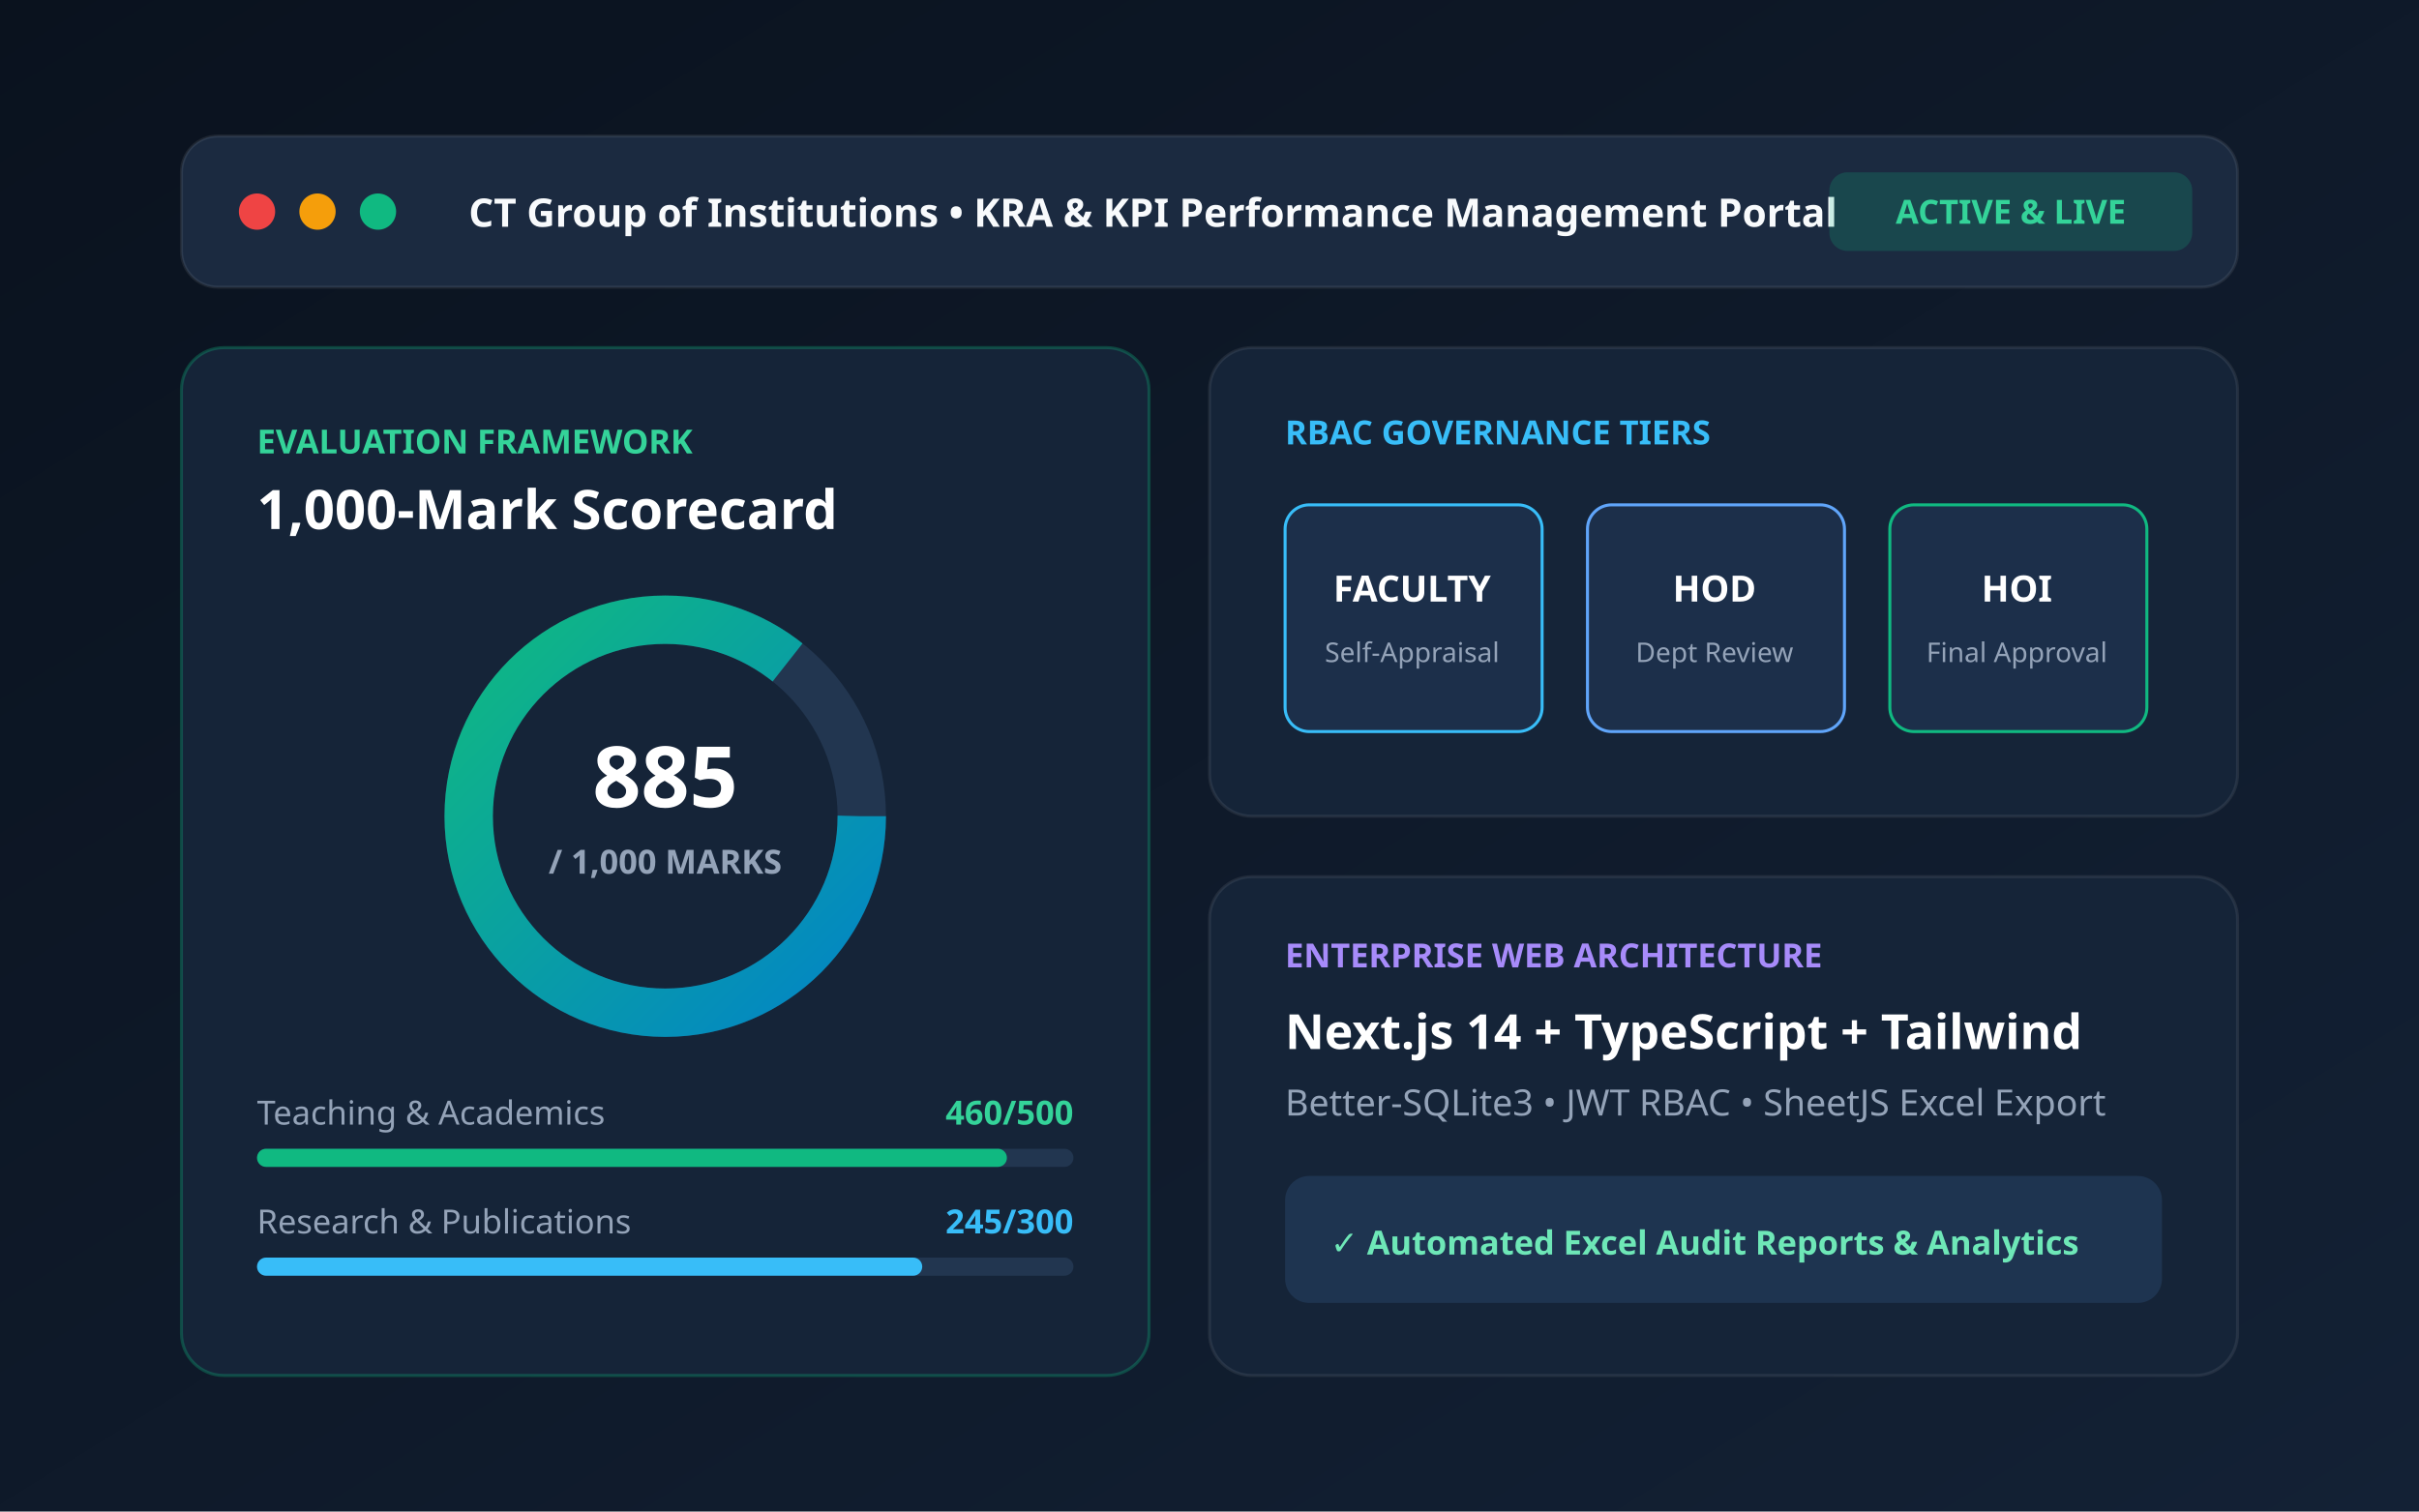
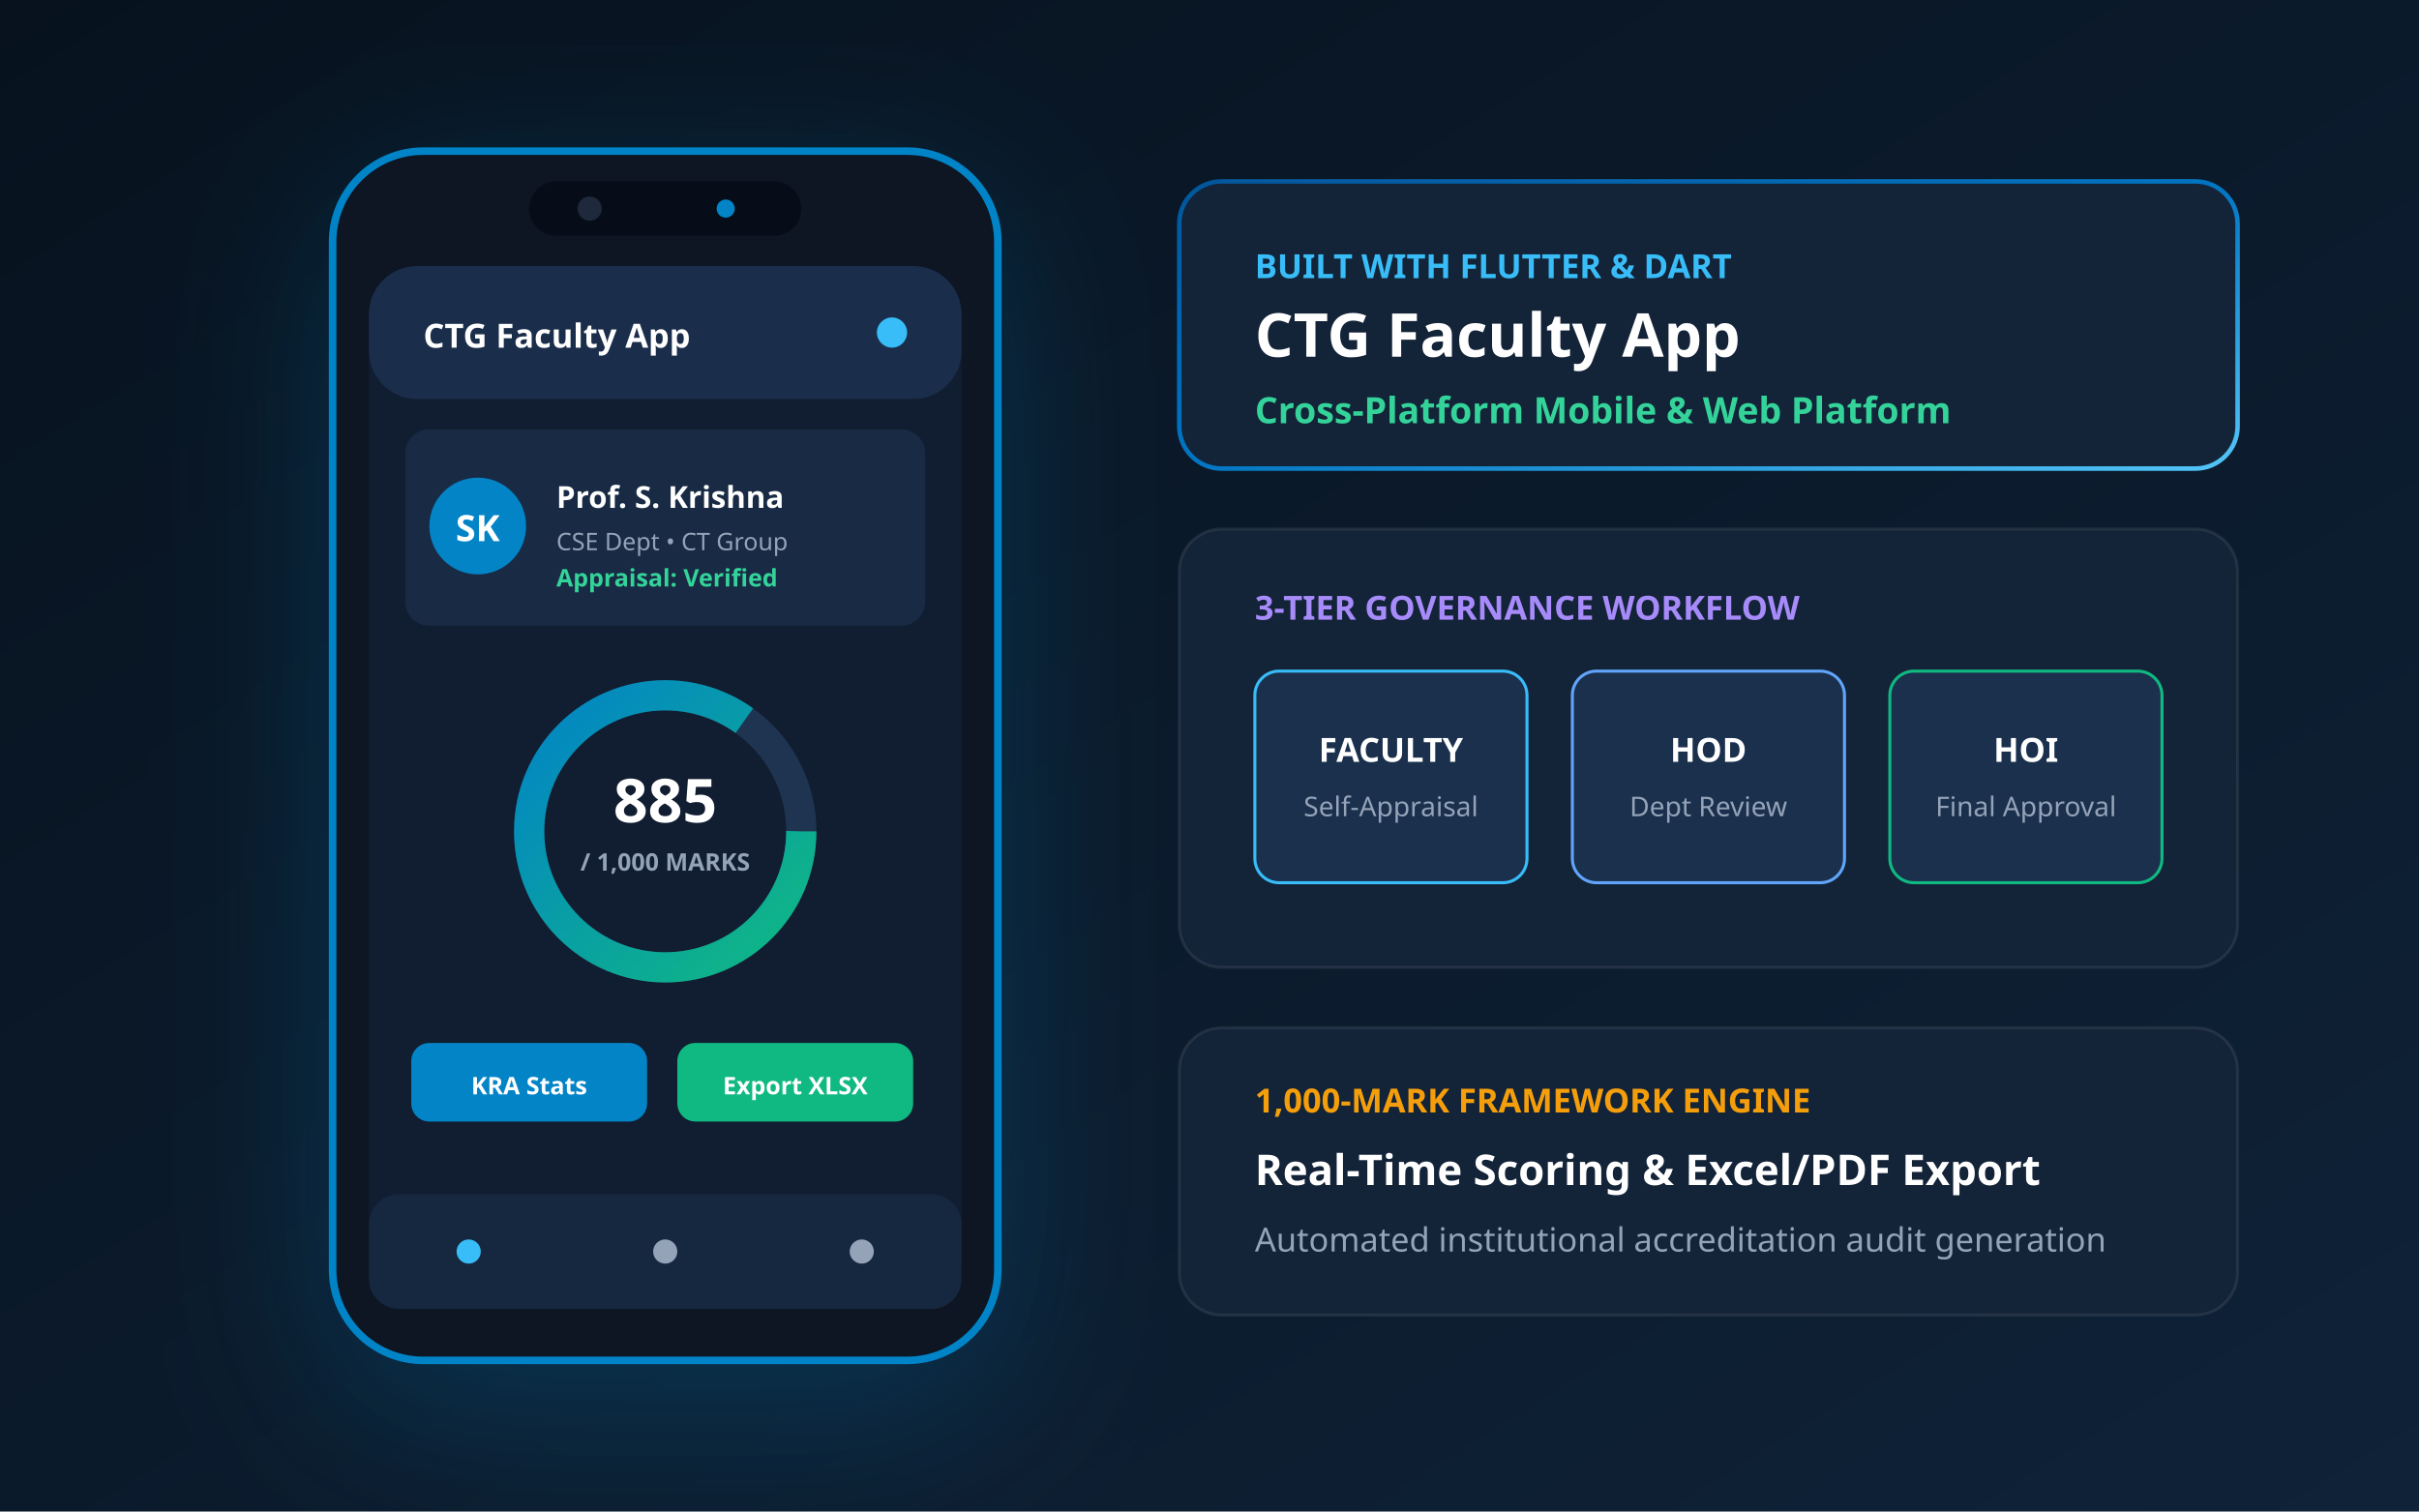
<svg xmlns="http://www.w3.org/2000/svg" viewBox="0 0 800 500" width="100%" height="100%">
  <defs>
    <linearGradient id="kraBg" x1="0%" y1="0%" x2="100%" y2="100%">
-       <stop offset="0%" stop-color="#0a121e" />
-       <stop offset="100%" stop-color="#132135" />
+       <stop offset="0%" stop-color="#07121e" />
+       <stop offset="100%" stop-color="#0f2238" />
    </linearGradient>
-     <linearGradient id="kraAccent" x1="0%" y1="0%" x2="100%" y2="100%">
-       <stop offset="0%" stop-color="#10b981" />
-       <stop offset="100%" stop-color="#0284c7" />
+     <linearGradient id="flutterGrad" x1="0%" y1="0%" x2="100%" y2="100%">
+       <stop offset="0%" stop-color="#02569B" />
+       <stop offset="50%" stop-color="#0175C2" />
+       <stop offset="100%" stop-color="#54C5F8" />
+     </linearGradient>
+     <linearGradient id="scoreRing" x1="0%" y1="0%" x2="100%" y2="100%">
+       <stop offset="0%" stop-color="#0284c7" />
+       <stop offset="100%" stop-color="#10b981" />
    </linearGradient>
  </defs>
  <rect width="800" height="500" fill="url(#kraBg)" />
-   <g transform="translate(60, 45)">
-     <rect x="0" y="0" width="680" height="50" rx="12" fill="#1b2a40" stroke="rgba(255,255,255,0.08)" />
-     <circle cx="25" cy="25" r="6" fill="#ef4444" />
-     <circle cx="45" cy="25" r="6" fill="#f59e0b" />
-     <circle cx="65" cy="25" r="6" fill="#10b981" />
-     <text x="95" y="30" fill="#f8fafc" font-family="system-ui" font-size="13" font-weight="700">CT Group of Institutions • KRA &amp; KPI Performance Management Portal</text>
-     <rect x="545" y="12" width="120" height="26" rx="6" fill="#10b981" opacity="0.2" />
-     <text x="605" y="29" fill="#34d399" font-family="system-ui" font-size="11" font-weight="800" text-anchor="middle">ACTIVE &amp; LIVE</text>
+   <g transform="translate(110, 50)">
+     <rect x="0" y="0" width="220" height="400" rx="30" fill="#0b1322" stroke="#0284c7" stroke-width="2.5" filter="drop-shadow(0 15px 30px rgba(2, 132, 199, 0.25))" />
+     <rect x="65" y="10" width="90" height="18" rx="9" fill="#070d18" />
+     <circle cx="85" cy="19" r="4" fill="#1e293b" />
+     <circle cx="130" cy="19" r="3" fill="#0284c7" />
+     <rect x="12" y="38" width="196" height="345" rx="16" fill="#111d30" />
+     <rect x="12" y="38" width="196" height="44" rx="16" fill="#1a2d4a" />
+     <text x="30" y="65" fill="#ffffff" font-family="system-ui" font-size="11" font-weight="800">CTG Faculty App</text>
+     <circle cx="185" cy="60" r="5" fill="#38bdf8" />
+     <g transform="translate(145, 95) scale(0.65)">
+       <path d="M25 0 L0 25 L8 33 L41 0 Z" fill="#54C5F8" />
+       <path d="M25 18 L12 31 L20 39 L41 18 Z" fill="#29B6F6" />
+       <path d="M12 31 L20 39 L41 18 L33 10 Z" fill="#0175C2" />
+     </g>
+     <rect x="24" y="92" width="172" height="65" rx="8" fill="#182a44" />
+     <circle cx="48" cy="124" r="16" fill="#0284c7" />
+     <text x="48" y="129" fill="#ffffff" font-family="system-ui" font-size="12" font-weight="900" text-anchor="middle">SK</text>
+     <text x="74" y="118" fill="#ffffff" font-family="system-ui" font-size="10" font-weight="800">Prof. S. Krishna</text>
+     <text x="74" y="132" fill="#94a3b8" font-family="system-ui" font-size="8">CSE Dept • CT Group</text>
+     <text x="74" y="144" fill="#34d399" font-family="system-ui" font-size="8" font-weight="700">Appraisal: Verified</text>
+     <circle cx="110" cy="225" r="45" fill="none" stroke="#1e3450" stroke-width="10" />
+     <circle cx="110" cy="225" r="45" fill="none" stroke="url(#scoreRing)" stroke-width="10" stroke-dasharray="240 283" stroke-dashoffset="0" />
+     <text x="110" y="222" fill="#ffffff" font-family="system-ui" font-size="20" font-weight="900" text-anchor="middle">885</text>
+     <text x="110" y="238" fill="#94a3b8" font-family="system-ui" font-size="8" font-weight="700" text-anchor="middle">/ 1,000 MARKS</text>
+     <rect x="26" y="295" width="78" height="26" rx="6" fill="#0284c7" />
+     <text x="65" y="312" fill="#ffffff" font-family="system-ui" font-size="8" font-weight="800" text-anchor="middle">KRA Stats</text>
+     <rect x="114" y="295" width="78" height="26" rx="6" fill="#10b981" />
+     <text x="153" y="312" fill="#ffffff" font-family="system-ui" font-size="8" font-weight="800" text-anchor="middle">Export XLSX</text>
+     <rect x="12" y="345" width="196" height="38" rx="10" fill="#162740" />
+     <circle cx="45" cy="364" r="4" fill="#38bdf8" />
+     <circle cx="110" cy="364" r="4" fill="#94a3b8" />
+     <circle cx="175" cy="364" r="4" fill="#94a3b8" />
  </g>
-   <g transform="translate(60, 115)">
-     <rect x="0" y="0" width="320" height="340" rx="14" fill="#152438" stroke="rgba(16,185,129,0.3)" />
-     <text x="25" y="35" fill="#34d399" font-family="system-ui" font-size="11" font-weight="800">EVALUATION FRAMEWORK</text>
-     <text x="25" y="60" fill="#ffffff" font-family="system-ui" font-size="18" font-weight="900">1,000-Mark Scorecard</text>
-     <circle cx="160" cy="155" r="65" fill="none" stroke="#223650" stroke-width="16" />
-     <circle cx="160" cy="155" r="65" fill="none" stroke="url(#kraAccent)" stroke-width="16" stroke-dasharray="350 408" stroke-dashoffset="0" />
-     <text x="160" y="152" fill="#ffffff" font-family="system-ui" font-size="28" font-weight="900" text-anchor="middle">885</text>
-     <text x="160" y="174" fill="#94a3b8" font-family="system-ui" font-size="11" font-weight="700" text-anchor="middle">/ 1,000 MARKS</text>
-     <g transform="translate(25, 245)">
-       <text x="0" y="12" fill="#94a3b8" font-family="system-ui" font-size="11">Teaching &amp; Academics</text>
-       <text x="270" y="12" fill="#34d399" font-family="system-ui" font-size="11" font-weight="700" text-anchor="end">460/500</text>
-       <rect x="0" y="20" width="270" height="6" rx="3" fill="#223650" />
-       <rect x="0" y="20" width="248" height="6" rx="3" fill="#10b981" />
-       <text x="0" y="48" fill="#94a3b8" font-family="system-ui" font-size="11">Research &amp; Publications</text>
-       <text x="270" y="48" fill="#38bdf8" font-family="system-ui" font-size="11" font-weight="700" text-anchor="end">245/300</text>
-       <rect x="0" y="56" width="270" height="6" rx="3" fill="#223650" />
-       <rect x="0" y="56" width="220" height="6" rx="3" fill="#38bdf8" />
+   <g transform="translate(390, 60)">
+     <rect x="0" y="0" width="350" height="95" rx="14" fill="#132338" stroke="url(#flutterGrad)" stroke-width="1.5" />
+     <text x="25" y="32" fill="#38bdf8" font-family="system-ui" font-size="11" font-weight="800">BUILT WITH FLUTTER &amp; DART</text>
+     <text x="25" y="58" fill="#ffffff" font-family="system-ui" font-size="20" font-weight="900">CTG Faculty App</text>
+     <text x="25" y="80" fill="#34d399" font-family="system-ui" font-size="12" font-weight="700">Cross-Platform Mobile &amp; Web Platform</text>
+     <rect x="0" y="115" width="350" height="145" rx="14" fill="#132338" stroke="rgba(255,255,255,0.08)" />
+     <text x="25" y="145" fill="#a78bfa" font-family="system-ui" font-size="11" font-weight="800">3-TIER GOVERNANCE WORKFLOW</text>
+     <g transform="translate(25, 162)">
+       <rect x="0" y="0" width="90" height="70" rx="8" fill="#1a304d" stroke="#38bdf8" />
+       <text x="45" y="30" fill="#ffffff" font-family="system-ui" font-size="11" font-weight="800" text-anchor="middle">FACULTY</text>
+       <text x="45" y="48" fill="#94a3b8" font-family="system-ui" font-size="9" text-anchor="middle">Self-Appraisal</text>
+       <rect x="105" y="0" width="90" height="70" rx="8" fill="#1a304d" stroke="#60a5fa" />
+       <text x="150" y="30" fill="#ffffff" font-family="system-ui" font-size="11" font-weight="800" text-anchor="middle">HOD</text>
+       <text x="150" y="48" fill="#94a3b8" font-family="system-ui" font-size="9" text-anchor="middle">Dept Review</text>
+       <rect x="210" y="0" width="90" height="70" rx="8" fill="#1a304d" stroke="#10b981" />
+       <text x="255" y="30" fill="#ffffff" font-family="system-ui" font-size="11" font-weight="800" text-anchor="middle">HOI</text>
+       <text x="255" y="48" fill="#94a3b8" font-family="system-ui" font-size="9" text-anchor="middle">Final Approval</text>
    </g>
-   </g>
-   <g transform="translate(400, 115)">
-     <rect x="0" y="0" width="340" height="155" rx="14" fill="#152438" stroke="rgba(255,255,255,0.08)" />
-     <text x="25" y="32" fill="#38bdf8" font-family="system-ui" font-size="11" font-weight="800">RBAC GOVERNANCE TIERS</text>
-     <g transform="translate(25, 52)">
-       <rect x="0" y="0" width="85" height="75" rx="8" fill="#1c2f4a" stroke="#38bdf8" />
-       <text x="42" y="32" fill="#ffffff" font-family="system-ui" font-size="12" font-weight="800" text-anchor="middle">FACULTY</text>
-       <text x="42" y="52" fill="#94a3b8" font-family="system-ui" font-size="9" text-anchor="middle">Self-Appraisal</text>
-       <rect x="100" y="0" width="85" height="75" rx="8" fill="#1c2f4a" stroke="#60a5fa" />
-       <text x="142" y="32" fill="#ffffff" font-family="system-ui" font-size="12" font-weight="800" text-anchor="middle">HOD</text>
-       <text x="142" y="52" fill="#94a3b8" font-family="system-ui" font-size="9" text-anchor="middle">Dept Review</text>
-       <rect x="200" y="0" width="85" height="75" rx="8" fill="#1c2f4a" stroke="#10b981" />
-       <text x="242" y="32" fill="#ffffff" font-family="system-ui" font-size="12" font-weight="800" text-anchor="middle">HOI</text>
-       <text x="242" y="52" fill="#94a3b8" font-family="system-ui" font-size="9" text-anchor="middle">Final Approval</text>
-     </g>
-     <rect x="0" y="175" width="340" height="165" rx="14" fill="#152438" stroke="rgba(255,255,255,0.08)" />
-     <text x="25" y="205" fill="#a78bfa" font-family="system-ui" font-size="11" font-weight="800">ENTERPRISE WEB ARCHITECTURE</text>
-     <text x="25" y="232" fill="#ffffff" font-family="system-ui" font-size="16" font-weight="800">Next.js 14 + TypeScript + Tailwind</text>
-     <text x="25" y="254" fill="#94a3b8" font-family="system-ui" font-size="12">Better-SQLite3 • JWT RBAC • SheetJS Excel Export</text>
-     <rect x="25" y="274" width="290" height="42" rx="8" fill="#1e3450" />
-     <text x="40" y="300" fill="#6ee7b7" font-family="system-ui" font-size="11" font-weight="700">✓ Automated Excel Audit Reports &amp; Analytics</text>
+     <rect x="0" y="280" width="350" height="95" rx="14" fill="#132338" stroke="rgba(255,255,255,0.08)" />
+     <text x="25" y="308" fill="#f59e0b" font-family="system-ui" font-size="11" font-weight="800">1,000-MARK FRAMEWORK ENGINE</text>
+     <text x="25" y="332" fill="#ffffff" font-family="system-ui" font-size="14" font-weight="800">Real-Time Scoring &amp; Excel/PDF Export</text>
+     <text x="25" y="354" fill="#94a3b8" font-family="system-ui" font-size="11">Automated institutional accreditation audit generation</text>
  </g>
</svg>
